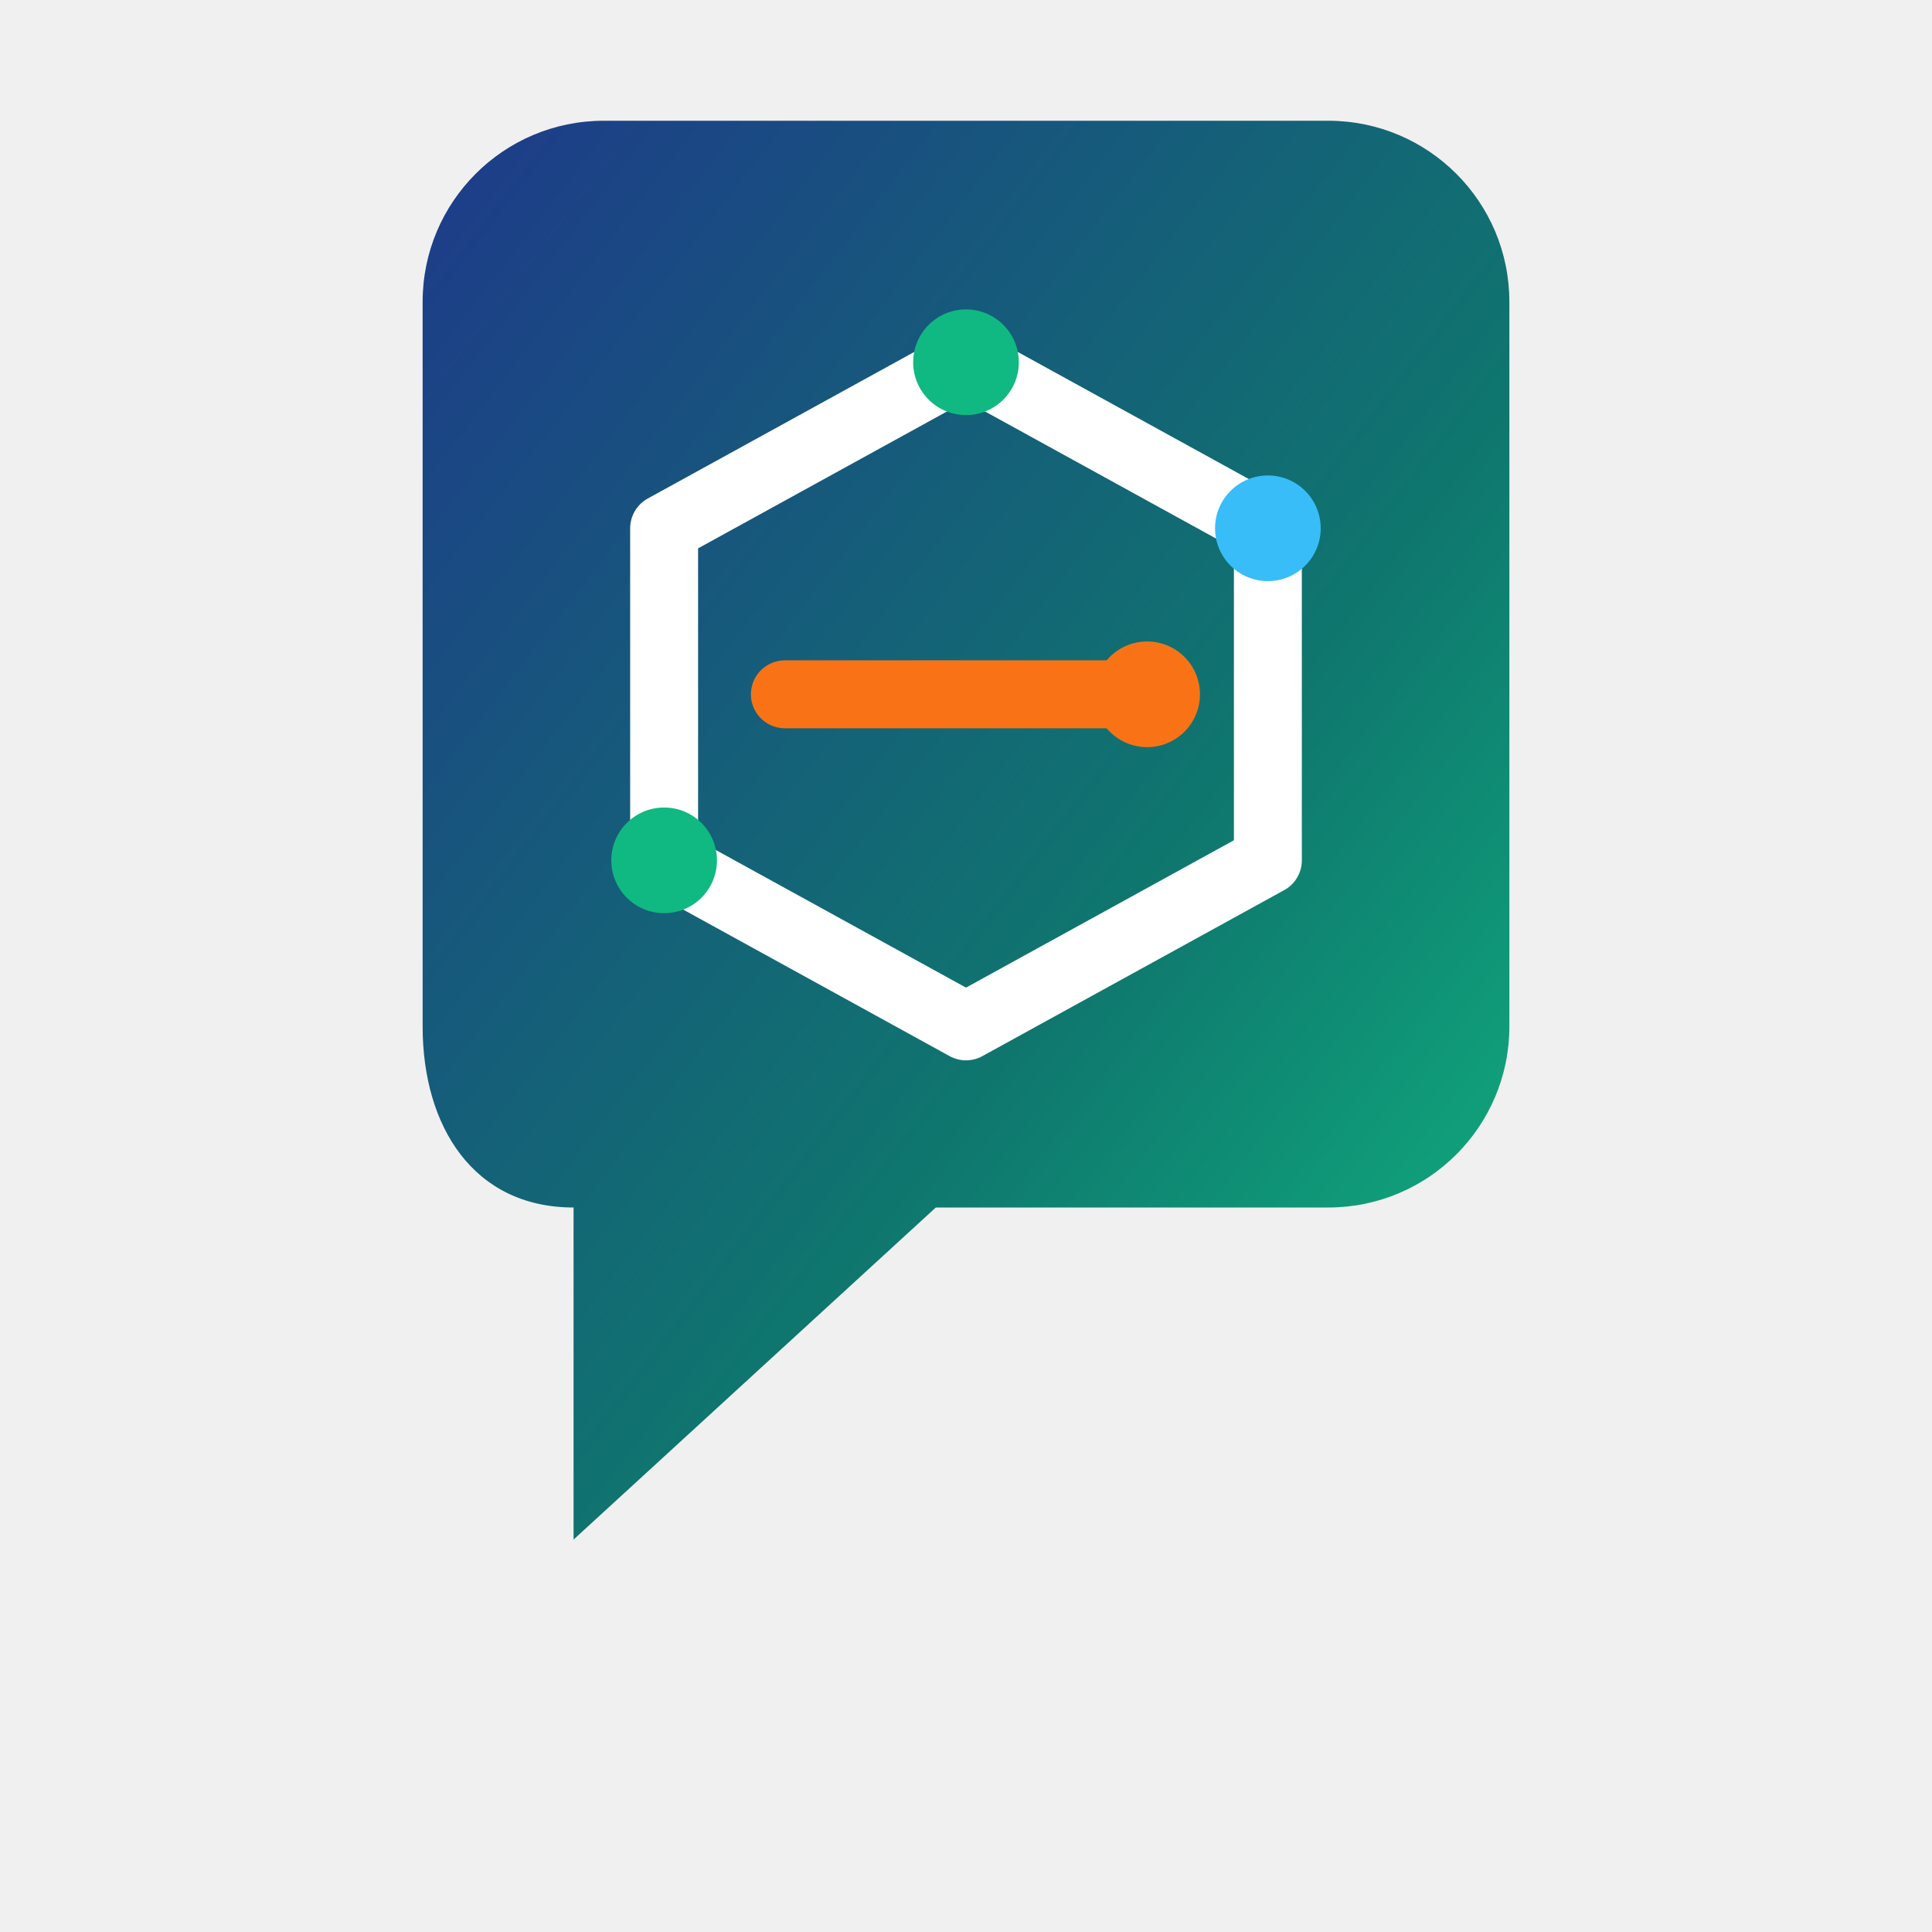
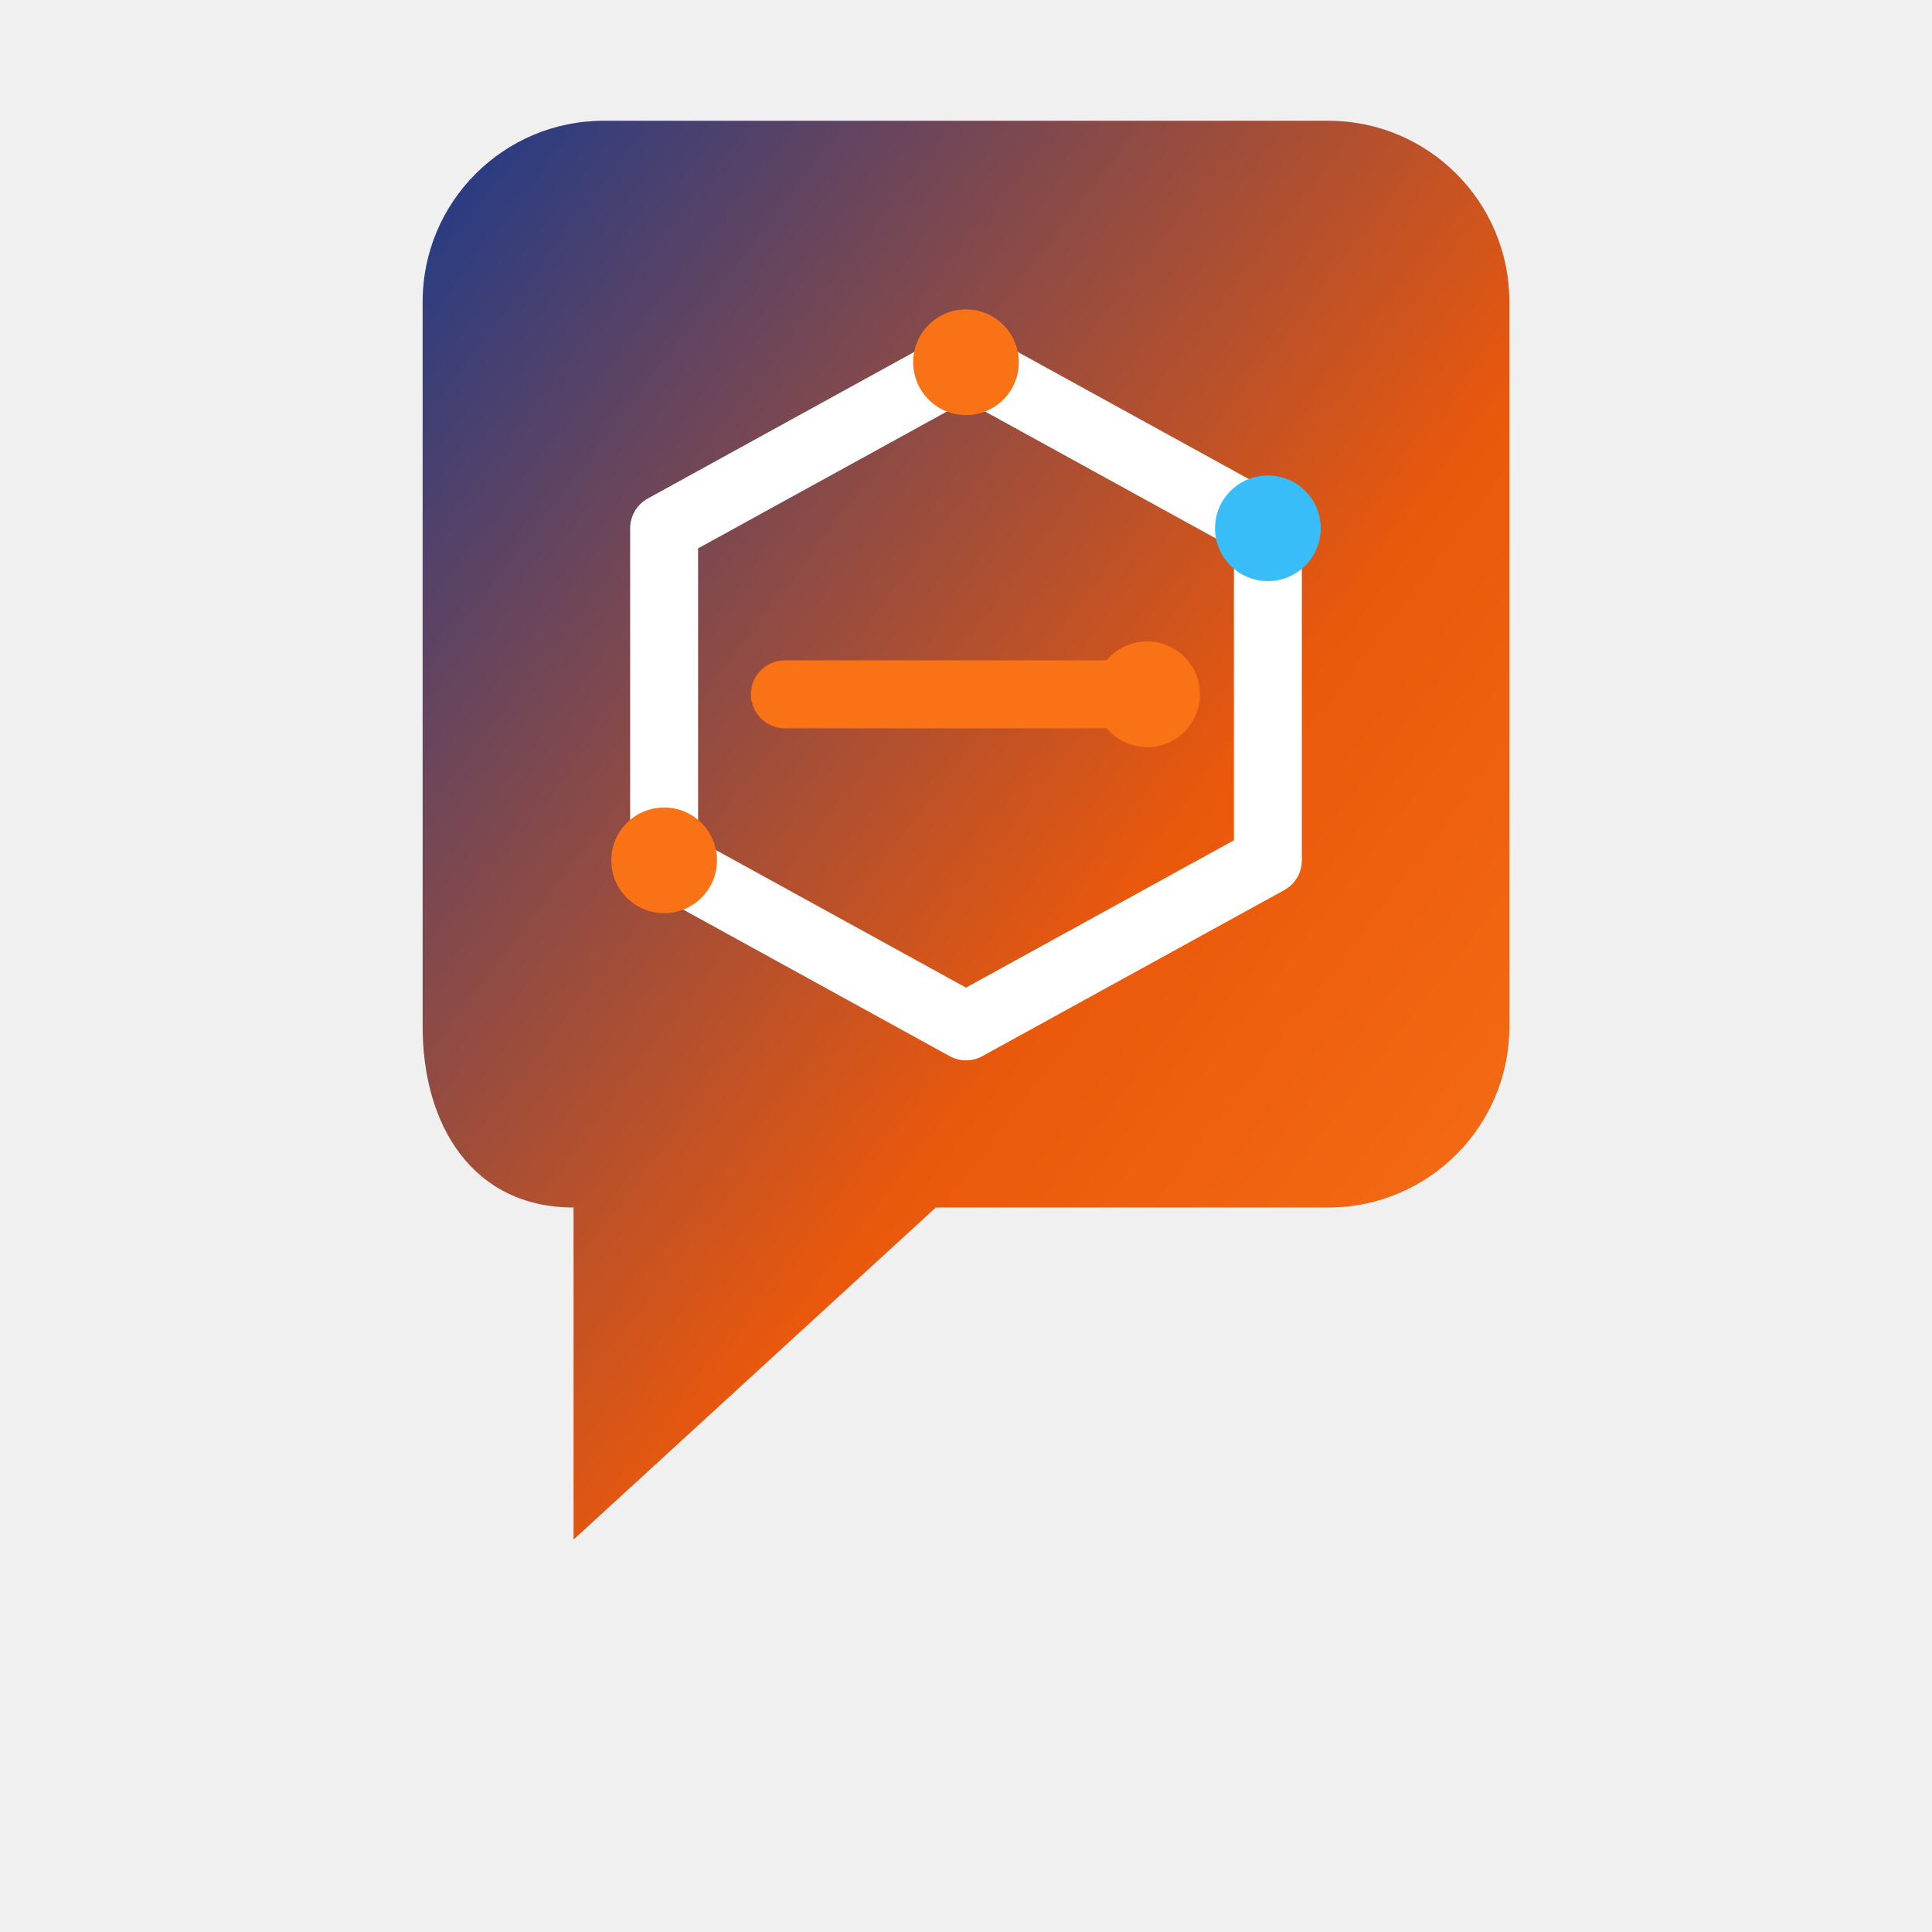
<svg xmlns="http://www.w3.org/2000/svg" width="128" height="128" viewBox="0 0 128 128" fill="none">
  <defs>
    <linearGradient id="chat-gradient" x1="0%" y1="0%" x2="100%" y2="100%">
      <stop offset="0%" stop-color="#1E3A8A" />
-       <stop offset="60%" stop-color="#0F766E" />
-       <stop offset="100%" stop-color="#10B981" />
+       <stop offset="60%" stop-color="#EA580C" />
+       <stop offset="100%" stop-color="#F97316" />
    </linearGradient>
  </defs>
  <path d="M 28 20 C 28 13.37 33.37 8 40 8 L 88 8 C 94.63 8 100 13.37 100 20 L 100 68 C 100 74.63 94.63 80 88 80 L 62 80 L 38 102 L 38 80 C 31.37 80 28 74.63 28 68 Z" fill="url(#chat-gradient)" />
  <polygon points="64,24 84,35 84,57 64,68 44,57 44,35" fill="none" stroke="#FFFFFF" stroke-width="4.5" stroke-linejoin="round" />
  <path d="M 52 46 L 76 46" stroke="#F97316" stroke-width="4.5" stroke-linecap="round" />
-   <circle cx="64" cy="24" r="3.5" fill="#10B981" />
+   <circle cx="64" cy="24" r="3.5" fill="#F97316" />
  <circle cx="84" cy="35" r="3.5" fill="#38BDF8" />
  <circle cx="76" cy="46" r="3.5" fill="#F97316" />
-   <circle cx="44" cy="57" r="3.5" fill="#10B981" />
+   <circle cx="44" cy="57" r="3.5" fill="#F97316" />
</svg>
